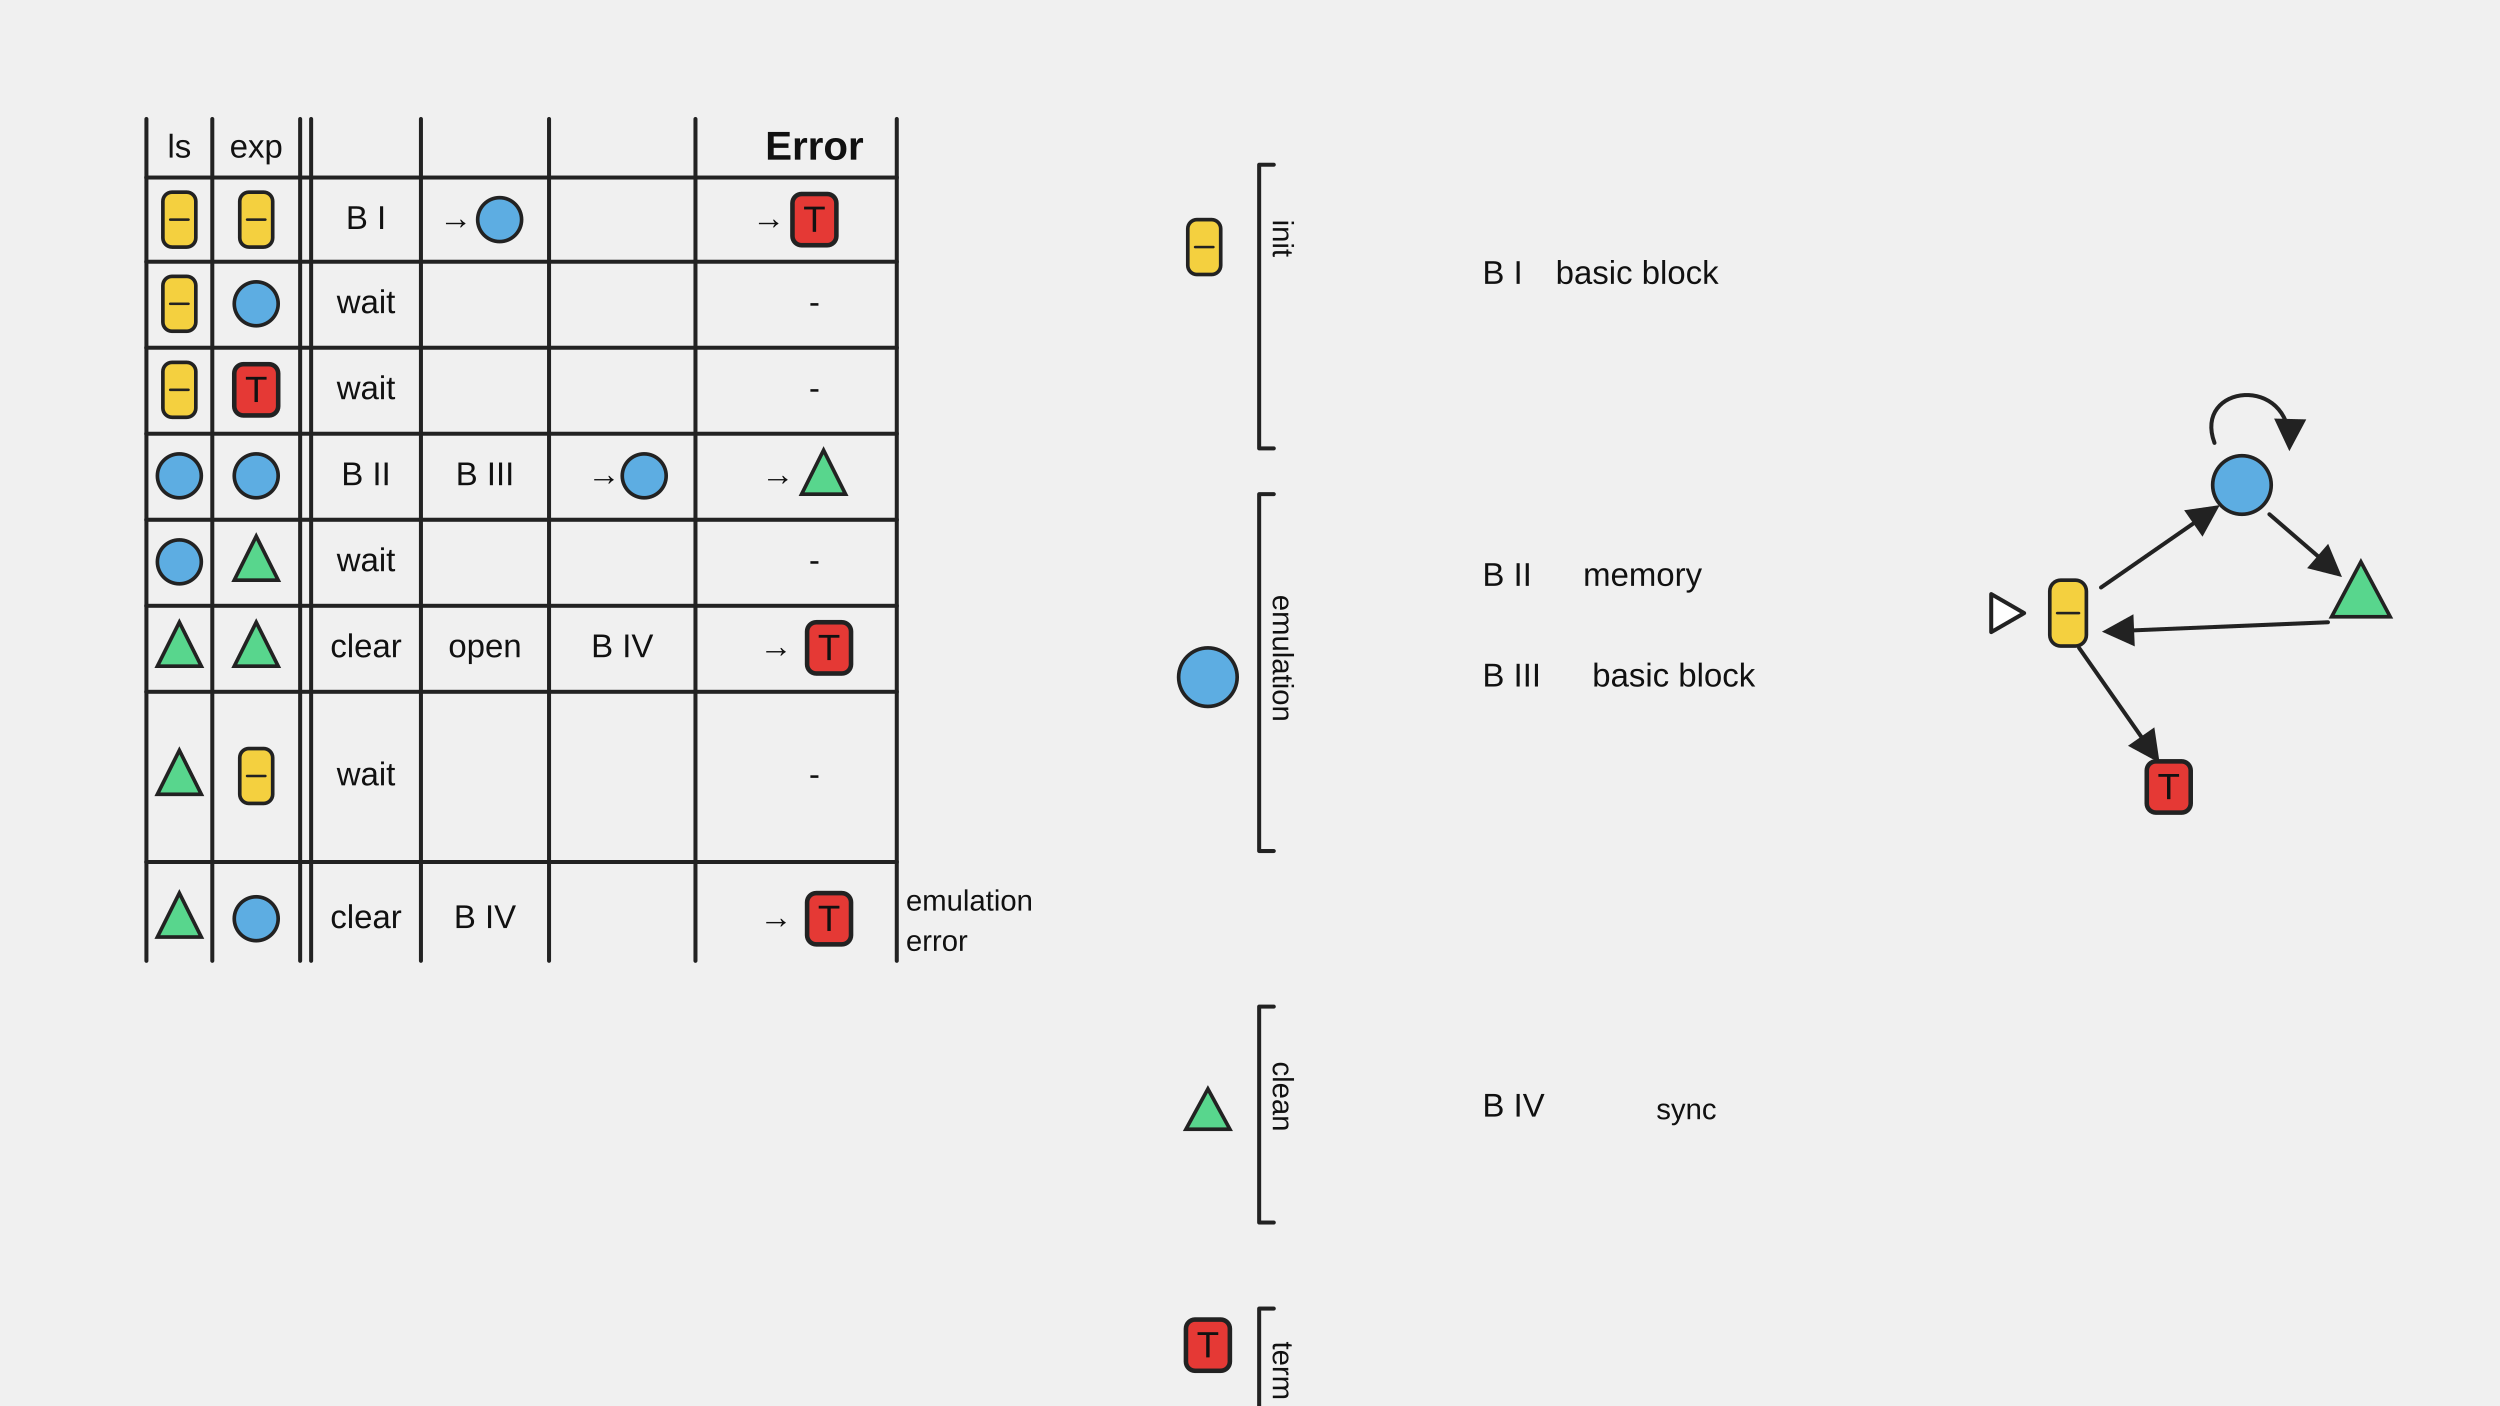
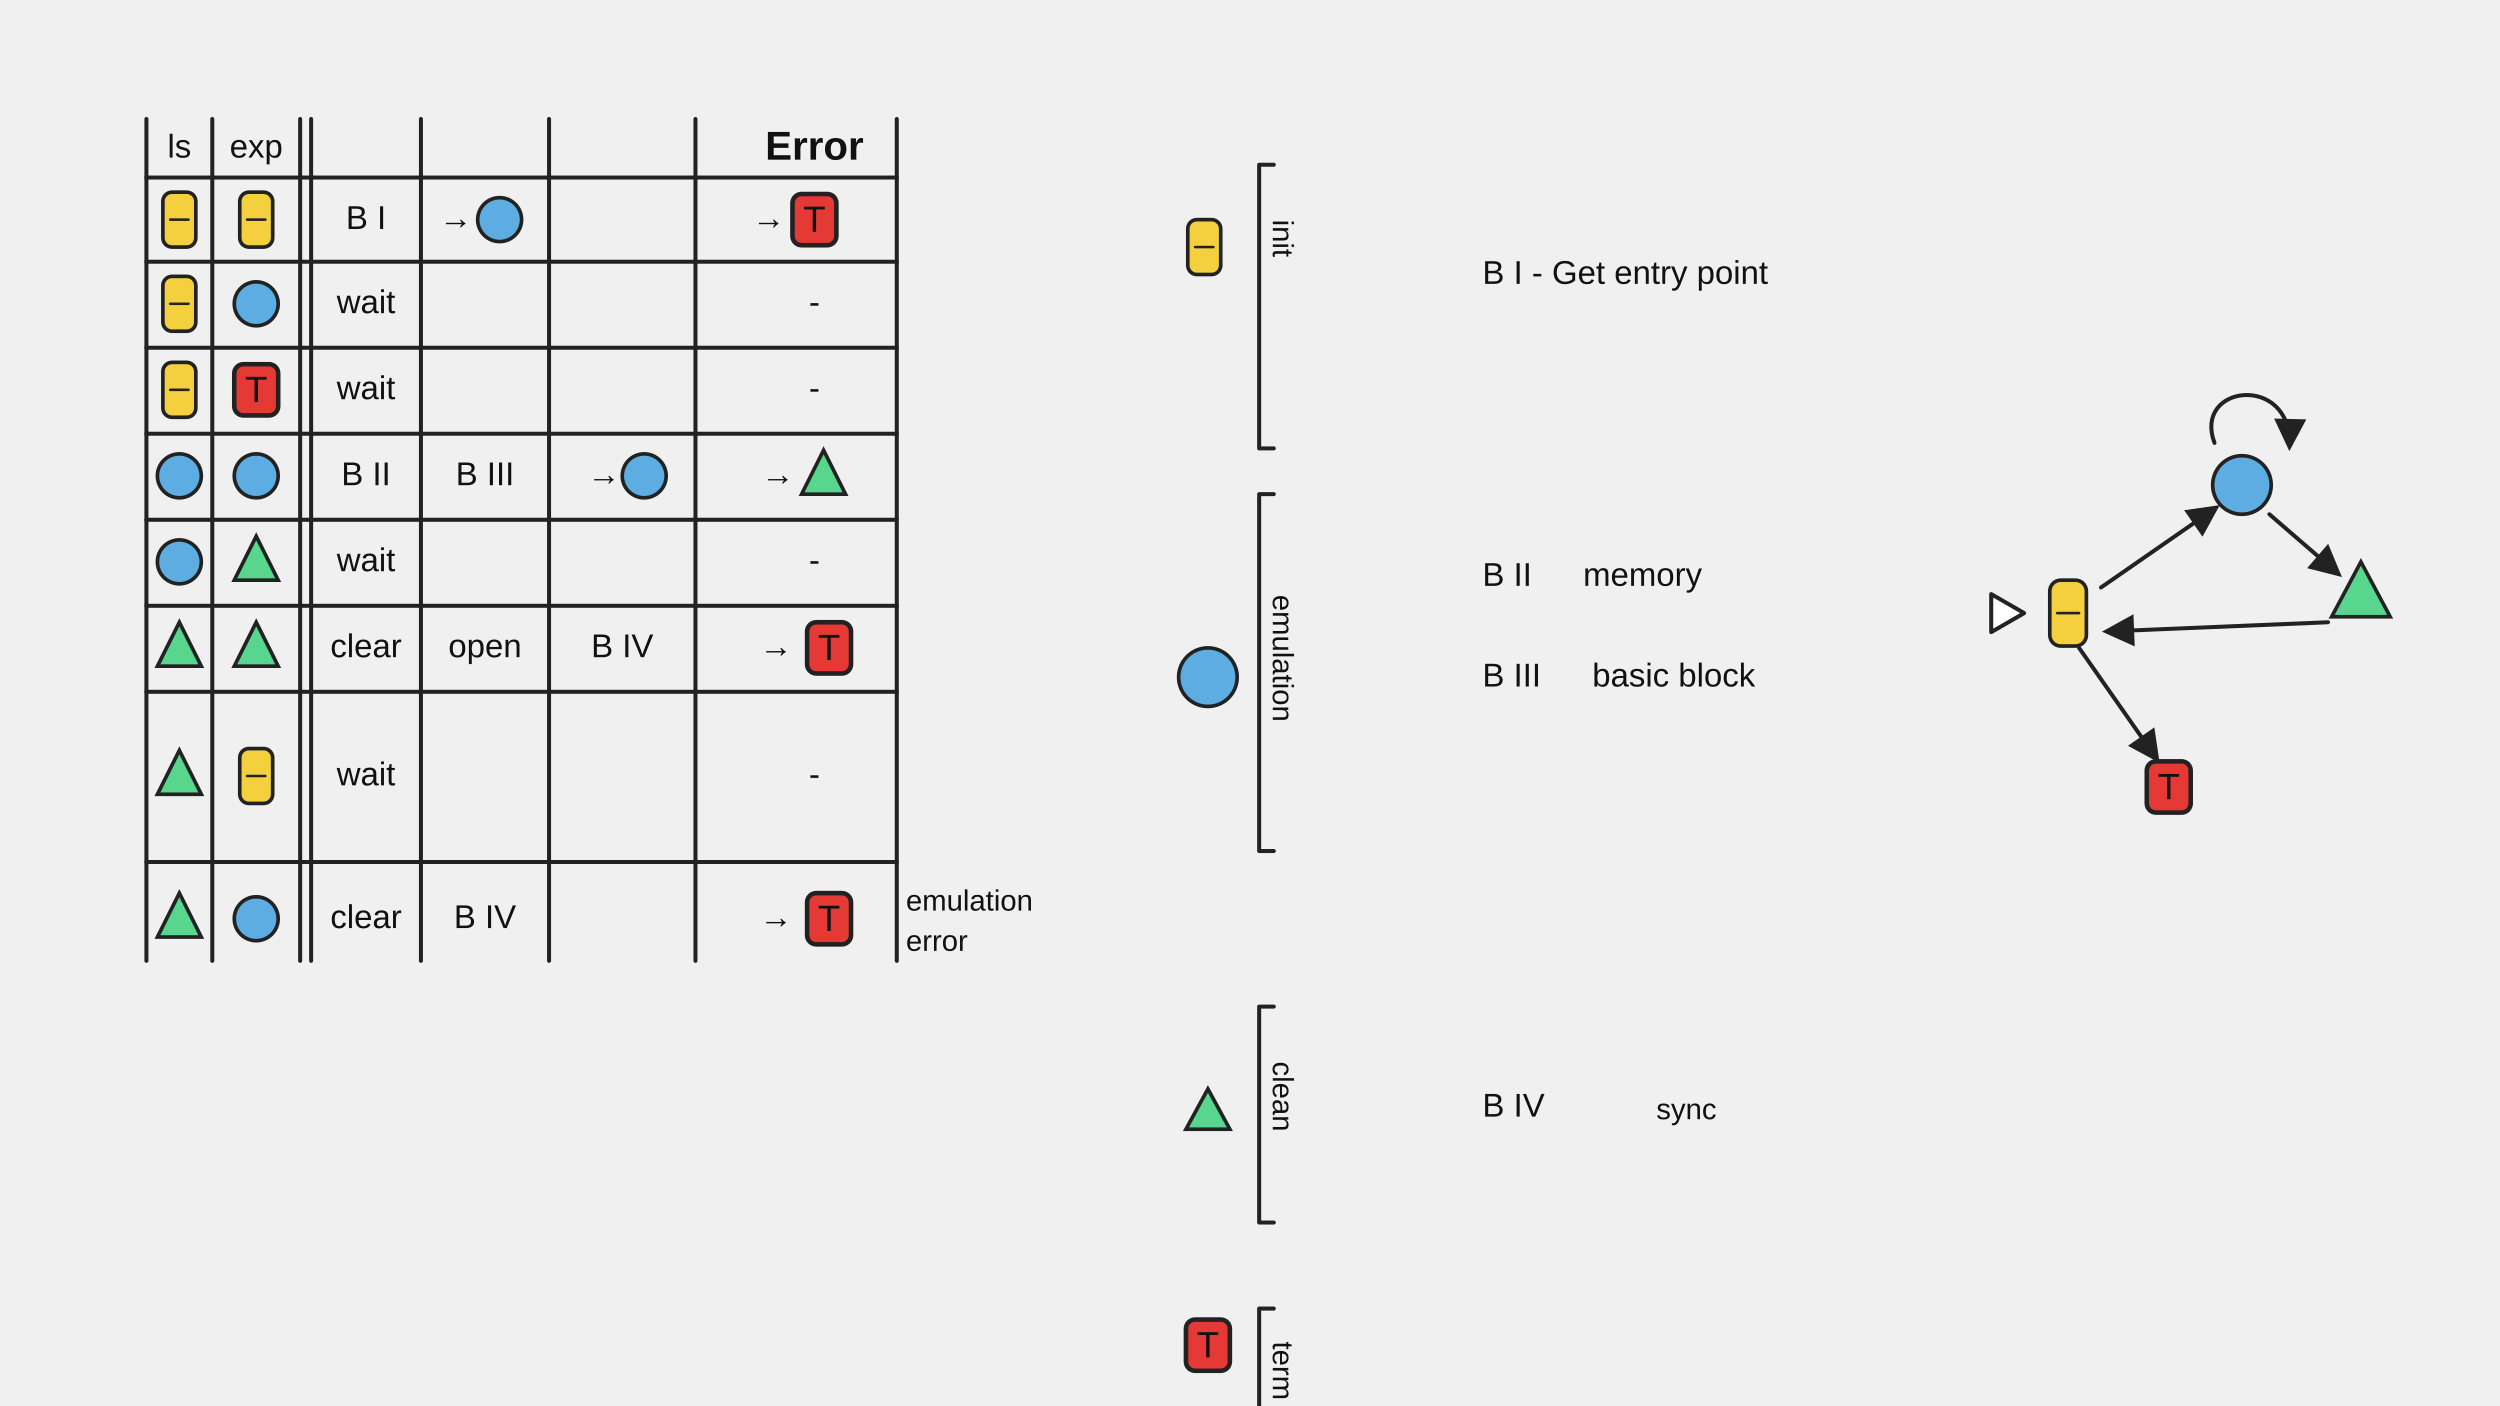
<svg xmlns="http://www.w3.org/2000/svg" width="1366" height="768" viewBox="0 0 1366 768">
  <defs>
    <marker id="arrow" viewBox="0 0 10 10" refX="8" refY="5" markerWidth="8" markerHeight="8" orient="auto-start-reverse">
      <path d="M 0 0 L 10 5 L 0 10 z" fill="#222" />
    </marker>
    <style>
      .line { stroke:#222; stroke-width:2.2; fill:none; stroke-linecap:round; stroke-linejoin:round; }
      .thin { stroke:#222; stroke-width:1.4; fill:none; stroke-linecap:round; stroke-linejoin:round; }
      .text { font-family: Arial, Helvetica, sans-serif; fill:#111; font-size:18px; }
      .small { font-size:16px; }
      .title { font-size:22px; font-weight:600; }
      .center { text-anchor:middle; dominant-baseline:middle; }
      .left { text-anchor:start; dominant-baseline:middle; }

      .dashFill { fill:#f4d03f; stroke:#222; stroke-width:2; }
      .circleFill { fill:#5dade2; stroke:#222; stroke-width:2; }
      .triFill { fill:#58d68d; stroke:#222; stroke-width:2; }
      .tFill { fill:#ec7063; }
      .whiteTri { fill:#fff; stroke:#222; stroke-width:2.2; stroke-linejoin:round; }
      .tBox { fill:#e53935; stroke:#222; stroke-width:2.5; rx:5; ry:5; }

      .stateStroke { stroke:#222; stroke-width:2.2; fill:none; }
      .stateText { font-family: Arial, Helvetica, sans-serif; font-size:20px; fill:#111; text-anchor:middle; dominant-baseline:middle; }
    </style>
  </defs>
  <g transform="translate(80,65)">
    <line x1="0" y1="0" x2="0" y2="460" class="line" />
    <line x1="36" y1="0" x2="36" y2="460" class="line" />
    <line x1="84" y1="0" x2="84" y2="460" class="line" />
    <line x1="90" y1="0" x2="90" y2="460" class="line" />
    <line x1="150" y1="0" x2="150" y2="460" class="line" />
    <line x1="220" y1="0" x2="220" y2="460" class="line" />
    <line x1="300" y1="0" x2="300" y2="460" class="line" />
    <line x1="410" y1="0" x2="410" y2="460" class="line" />
    <line x1="0" y1="32" x2="410" y2="32" class="line" />
    <line x1="0" y1="78" x2="410" y2="78" class="line" />
    <line x1="0" y1="125" x2="410" y2="125" class="line" />
    <line x1="0" y1="172" x2="410" y2="172" class="line" />
    <line x1="0" y1="219" x2="410" y2="219" class="line" />
    <line x1="0" y1="266" x2="410" y2="266" class="line" />
    <line x1="0" y1="313" x2="410" y2="313" class="line" />
    <line x1="0" y1="406" x2="410" y2="406" class="line" />
    <text x="18" y="16" class="text center">ls</text>
    <text x="60" y="16" class="text center">exp</text>
    <text x="365" y="16" class="text center title">Error</text>
    <g transform="translate(18,55)">
      <rect x="-9" y="-15" width="18" height="30" rx="5" class="dashFill" />
      <line x1="-5" y1="0" x2="5" y2="0" class="thin" />
    </g>
    <g transform="translate(60,55)">
      <rect x="-9" y="-15" width="18" height="30" rx="5" class="dashFill" />
      <line x1="-5" y1="0" x2="5" y2="0" class="thin" />
    </g>
    <text x="120" y="55" class="text center">B I</text>
    <text x="169" y="55" class="text center">→</text>
    <g transform="translate(193,55)">
      <circle r="12" class="circleFill" />
    </g>
    <text x="340" y="55" class="text center">→</text>
    <g transform="translate(365,55)">
      <rect x="-12" y="-14" width="24" height="28" class="tBox" />
      <text class="stateText tFill" x="0" y="1">T</text>
    </g>
    <g transform="translate(18,101)">
      <rect x="-9" y="-15" width="18" height="30" rx="5" class="dashFill" />
      <line x1="-5" y1="0" x2="5" y2="0" class="thin" />
    </g>
    <g transform="translate(60,101)">
      <circle r="12" class="circleFill" />
    </g>
    <text x="120" y="101" class="text center">wait</text>
    <text x="365" y="101" class="text center">-</text>
    <g transform="translate(18,148)">
      <rect x="-9" y="-15" width="18" height="30" rx="5" class="dashFill" />
      <line x1="-5" y1="0" x2="5" y2="0" class="thin" />
    </g>
    <g transform="translate(60,148)">
      <rect x="-12" y="-14" width="24" height="28" class="tBox" />
      <text class="stateText tFill" x="0" y="1">T</text>
    </g>
    <text x="120" y="148" class="text center">wait</text>
    <text x="365" y="148" class="text center">-</text>
    <g transform="translate(18,195)">
      <circle r="12" class="circleFill" />
    </g>
    <g transform="translate(60,195)">
      <circle r="12" class="circleFill" />
    </g>
    <text x="120" y="195" class="text center">B II</text>
    <text x="185" y="195" class="text center">B III</text>
    <text x="250" y="195" class="text center">→</text>
    <g transform="translate(272,195)">
      <circle r="12" class="circleFill" />
    </g>
    <text x="345" y="195" class="text center">→</text>
    <g transform="translate(370,195)">
      <polygon points="0,-14 -12,10 12,10" class="triFill" />
    </g>
    <g transform="translate(18,242)">
      <circle r="12" class="circleFill" />
    </g>
    <g transform="translate(60,242)">
      <polygon points="0,-14 -12,10 12,10" class="triFill" />
    </g>
    <text x="120" y="242" class="text center">wait</text>
    <text x="365" y="242" class="text center">-</text>
    <g transform="translate(18,289)">
      <polygon points="0,-14 -12,10 12,10" class="triFill" />
    </g>
    <g transform="translate(60,289)">
      <polygon points="0,-14 -12,10 12,10" class="triFill" />
    </g>
    <text x="120" y="289" class="text center">clear</text>
    <text x="185" y="289" class="text center">open</text>
    <text x="260" y="289" class="text center">B IV</text>
    <text x="344" y="289" class="text center">→</text>
    <g transform="translate(373,289)">
      <rect x="-12" y="-14" width="24" height="28" class="tBox" />
      <text class="stateText tFill" x="0" y="1">T</text>
    </g>
    <g transform="translate(18,359)">
      <polygon points="0,-14 -12,10 12,10" class="triFill" />
    </g>
    <g transform="translate(60,359)">
      <rect x="-9" y="-15" width="18" height="30" rx="5" class="dashFill" />
      <line x1="-5" y1="0" x2="5" y2="0" class="thin" />
    </g>
    <text x="120" y="359" class="text center">wait</text>
    <text x="365" y="359" class="text center">-</text>
    <g transform="translate(18,437)">
      <polygon points="0,-14 -12,10 12,10" class="triFill" />
    </g>
    <g transform="translate(60,437)">
      <circle r="12" class="circleFill" />
    </g>
    <text x="120" y="437" class="text center">clear</text>
    <text x="185" y="437" class="text center">B IV</text>
    <text x="344" y="437" class="text center">→</text>
    <g transform="translate(373,437)">
      <rect x="-12" y="-14" width="24" height="28" class="tBox" />
      <text class="stateText tFill" x="0" y="1">T</text>
    </g>
    <g transform="translate(-40,12)">
      <text x="455" y="416" class="text small left">emulation</text>
      <text x="455" y="438" class="text small left">error</text>
    </g>
  </g>
  <g transform="translate(640,80)">
    <g>
      <g transform="translate(18,55)">
        <rect x="-9" y="-15" width="18" height="30" rx="5" class="dashFill" />
        <line x1="-5" y1="0" x2="5" y2="0" class="thin" />
      </g>
      <path d="M48,10 L48,165 M48,10 q0,0 8,0 M48,165 q0,0 8,0" class="line" />
      <text x="60" y="40" class="text small left" transform="rotate(90 60 40)">init</text>
-       <text x="170" y="70" class="text left">B I</text>
-       <text x="210" y="70" class="text left">basic  block</text>
+       <text x="170" y="70" class="text left">B I - Get entry point</text>
    </g>
    <g transform="translate(0,190)">
      <circle cx="20" cy="100" r="16" class="circleFill" />
      <path d="M48,0 L48,195 M48,0 q0,0 8,0 M48,195 q0,0 8,0" class="line" />
      <text x="60" y="55" class="text small left" transform="rotate(90 60 55)">emulation</text>
      <text x="170" y="45" class="text left">B II</text>
      <text x="225" y="45" class="text left">memory</text>
      <text x="170" y="100" class="text left">B III</text>
-       <text x="230" y="100" class="text left">basic  block</text>
+       <text x="230" y="100" class="text left">basic block</text>
    </g>
    <g transform="translate(0,470)">
      <g transform="translate(0,-35)">
        <polygon points="20,80 8,102 32,102" class="triFill" />
      </g>
      <path d="M48,0 L48,118 M48,0 q0,0 8,0 M48,118 q0,0 8,0" class="line" />
      <text x="60" y="30" class="text small left" transform="rotate(90 60 30)">clean</text>
      <text x="170" y="55" class="text left">B IV</text>
      <text x="265" y="57" class="text small left">sync</text>
    </g>
    <g transform="translate(0,635)">
      <g transform="translate(20,20)">
        <rect x="-12" y="-14" width="24" height="28" class="tBox" />
        <text class="stateText tFill" x="0" y="1">T</text>
      </g>
      <path d="M48,0 L48,78 M48,0 q0,0 8,0 M48,78 q0,0 8,0" class="line" />
      <text x="60" y="18" class="text small left" transform="rotate(90 60 18)">term</text>
    </g>
  </g>
  <g transform="translate(1060,170)">
    <g transform="translate(165,95)">
      <circle r="16" class="circleFill" />
    </g>
    <path d="M150,72 C138,40 192,34 191,73" class="line" marker-end="url(#arrow)" />
    <g transform="translate(230,155)">
      <polygon points="0,-18 -16,12 16,12" class="triFill" />
    </g>
    <g transform="translate(70,165)">
      <rect x="-10" y="-18" width="20" height="36" rx="6" class="dashFill" />
      <line x1="-6" y1="0" x2="6" y2="0" class="thin" />
    </g>
    <polygon points="46,165 28,154.608 28,175.392" class="whiteTri" />
    <g transform="translate(125,260)">
      <rect x="-12" y="-14" width="24" height="28" class="tBox" />
      <text class="stateText tFill" x="0" y="1">T</text>
    </g>
    <path d="M88,151 L150,108" class="line" marker-end="url(#arrow)" />
    <path d="M180,111 L217,143" class="line" marker-end="url(#arrow)" />
    <path d="M212,170 L92,175" class="line" marker-end="url(#arrow)" />
    <path d="M76,184 L118,244" class="line" marker-end="url(#arrow)" />
  </g>
</svg>
